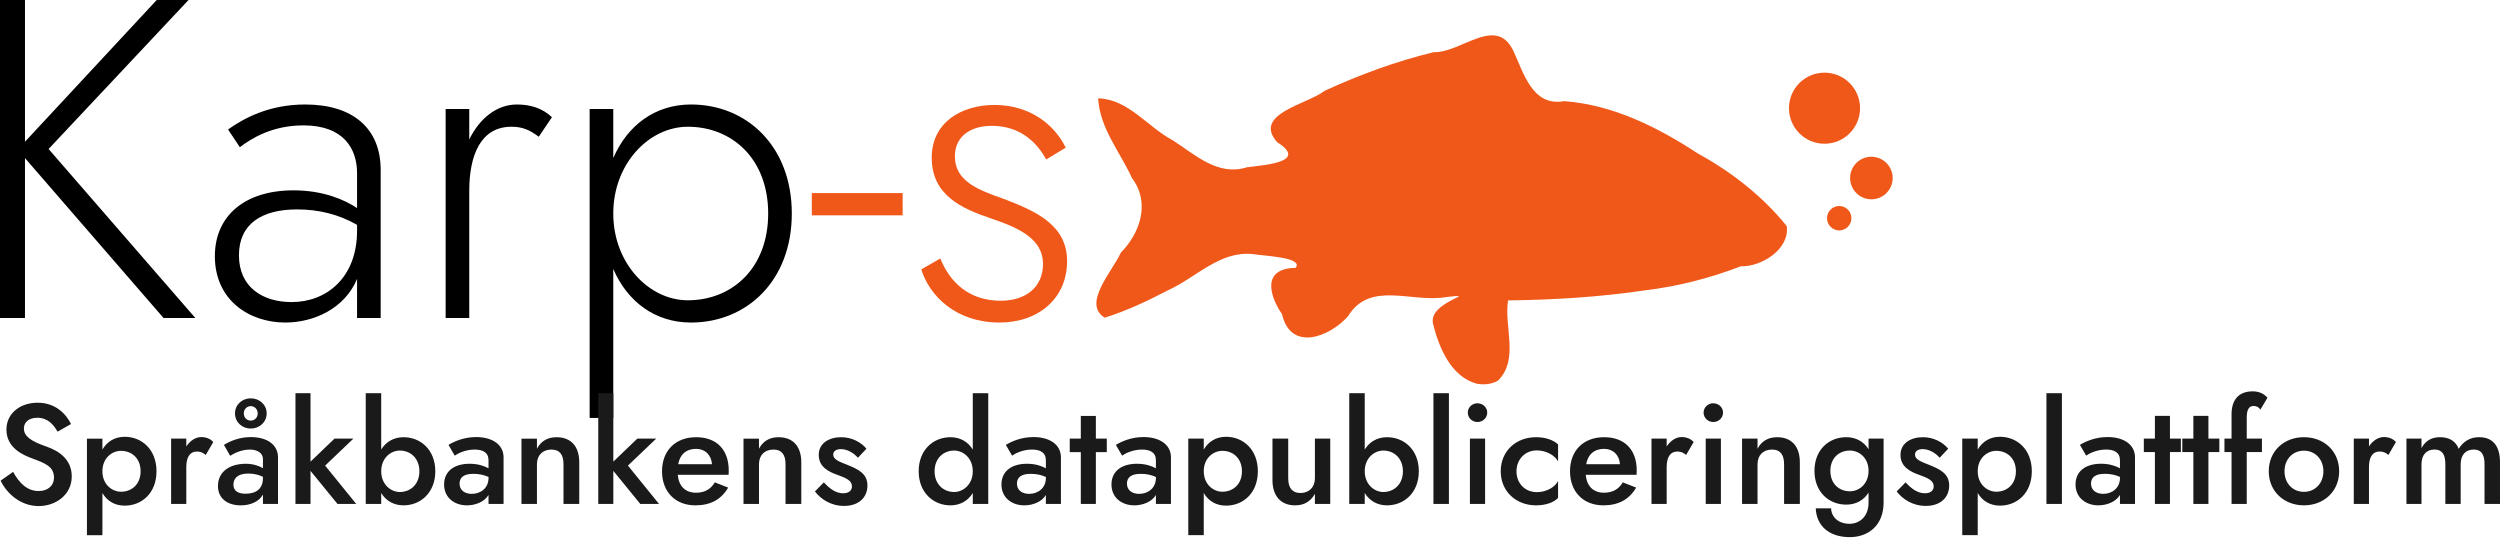
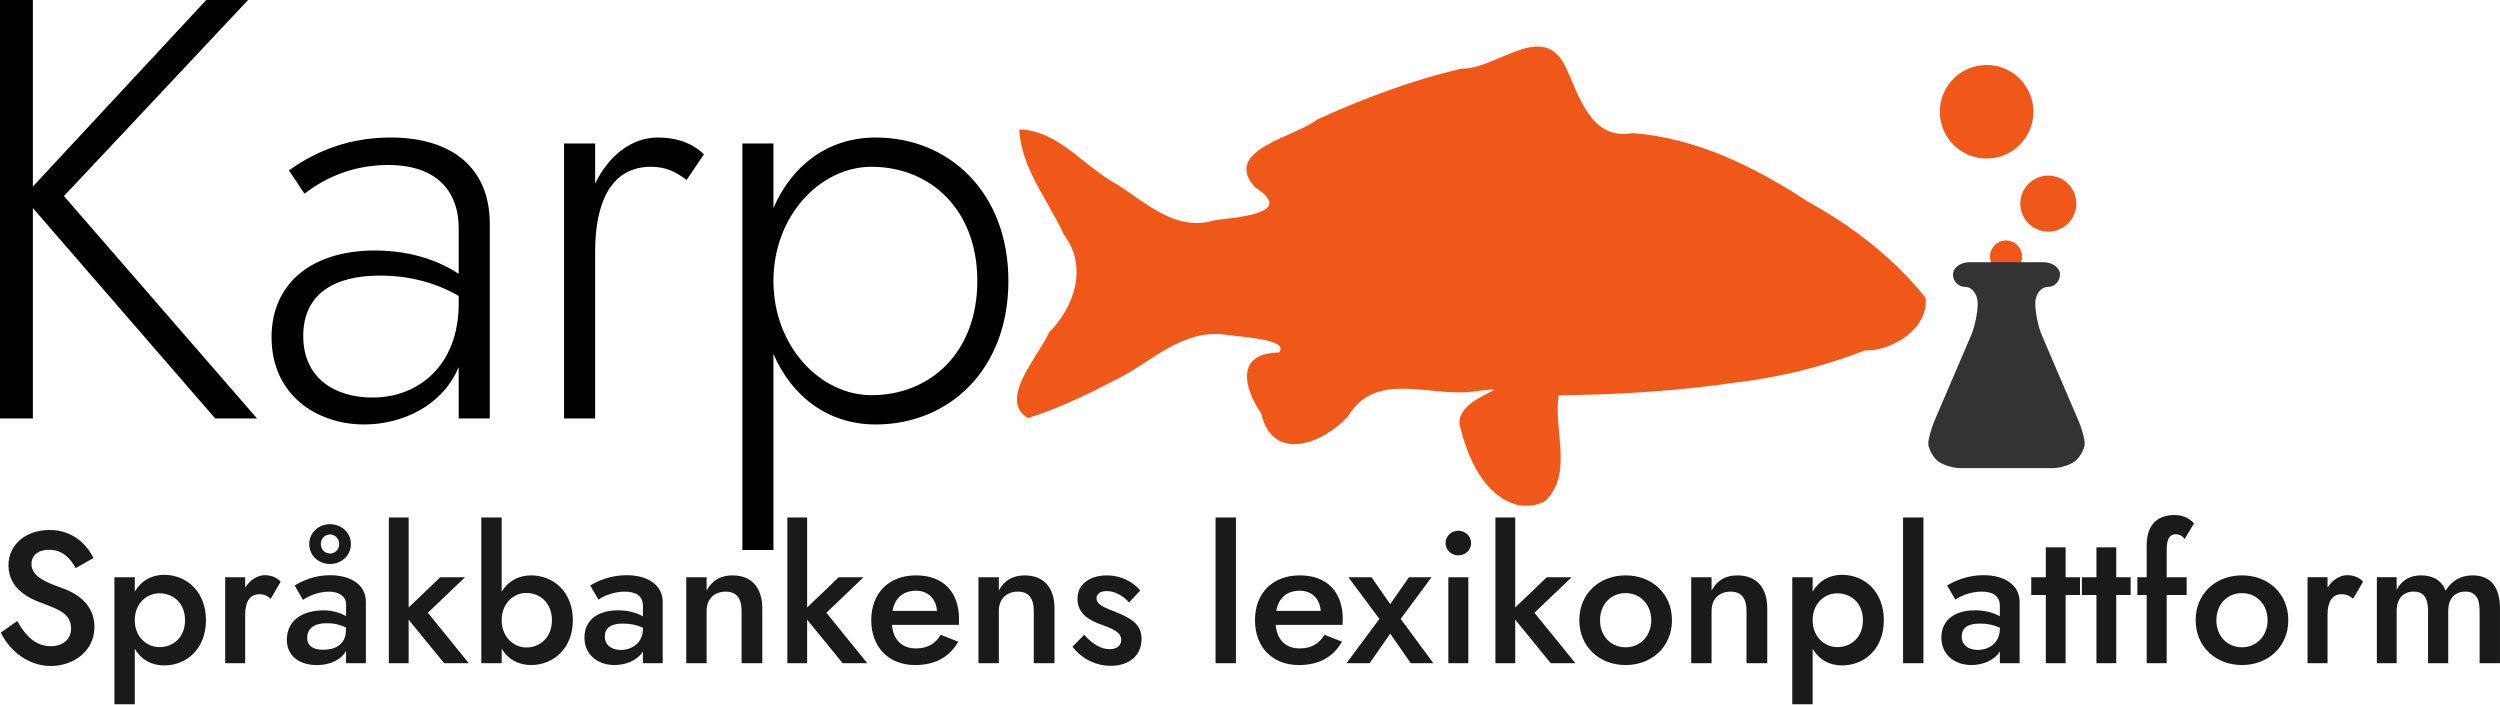
- <svg xmlns="http://www.w3.org/2000/svg" width="77.657mm" height="16.686mm" viewBox="0 0 77.657 16.686" version="1.1" id="svg780">
+ <svg xmlns="http://www.w3.org/2000/svg" width="59.009mm" height="16.624mm" viewBox="0 0 59.009 16.624" version="1.1" id="svg780">
  <defs id="defs777" />
  <g id="layer1" transform="translate(-1.15711,-29.46278)">
-     <g id="text825-0" style="font-weight:300;font-size:49.333px;font-family:'Open Sans';-inkscape-font-specification:'Open Sans, Light';white-space:pre;fill:#f0581a" transform="matrix(0.2645833,0,0,0.2645833,-43.7441,-16.70383)" aria-label="Karp-s">
-       <path style="-inkscape-font-specification:'Jost*, Light';fill:#000000" d="m 169.705,174.488 v 37.333 h 2.933 v -18.773 l 16.267,18.773 h 3.733 l -17.227,-19.84 16.427,-17.493 h -3.733 l -15.467,16.64 v -16.64 z m 28.16,17.28 c 1.333,-1.013 3.787,-2.56 7.467,-2.56 4.747,0 6.293,2.773 6.293,5.6 v 4.107 c -1.44,-0.96 -3.947,-2.08 -7.467,-2.08 -5.707,0 -9.227,2.987 -9.227,7.733 0,5.173 4.053,7.787 8.267,7.787 3.36,0 6.987,-1.653 8.427,-5.12 v 4.587 h 2.773 V 194.435 c 0,-4.907 -3.307,-7.68 -8.853,-7.68 -4.32,0 -7.253,1.653 -9.067,2.933 z m -0.107,12.693 c 0,-3.68 2.667,-5.387 6.827,-5.387 2.56,0 4.907,0.587 7.04,1.813 v 0.693 c 0,5.493 -3.573,8.373 -7.68,8.373 -3.413,0 -6.187,-1.76 -6.187,-5.493 z m 27.04,-17.173 h -2.773 v 24.533 h 2.773 v -14.933 c 0,-4.16 1.333,-7.52 4.96,-7.52 1.28,0 2.133,0.373 3.2,1.173 l 1.547,-2.293 c -1.12,-1.067 -2.56,-1.493 -4.107,-1.493 -2.347,0 -4.373,1.6 -5.6,4.107 z m 16.907,36.267 v -17.493 c 1.653,3.84 4.907,6.293 9.12,6.293 6.56,0 11.84,-4.907 11.84,-12.8 0,-7.893 -5.28,-12.8 -11.84,-12.8 -4.213,0 -7.467,2.453 -9.12,6.293 v -5.76 h -2.773 v 36.267 z m 18.187,-24 c 0,6.4 -4.213,10.187 -9.44,10.187 -4.533,0 -8.747,-4.32 -8.747,-10.187 0,-5.867 4.213,-10.187 8.747,-10.187 5.227,0 9.44,3.787 9.44,10.187 z" id="path2" />
-       <path style="-inkscape-font-specification:'Jost*, Light'" d="m 265.012,199.768 h 10.667 v -2.613 h -10.667 z m 15.093,5.067 -2.24,1.28 c 0.96,3.093 4.053,6.24 9.173,6.24 4.693,0 7.947,-2.933 7.947,-7.2 0,-4.16 -3.467,-5.813 -7.413,-7.307 -3.04,-1.067 -5.76,-2.08 -5.76,-5.013 0,-2.4 1.92,-3.573 4.32,-3.573 3.253,0 5.227,1.813 6.4,3.947 l 2.293,-1.387 c -1.333,-2.72 -4.213,-5.013 -8.373,-5.013 -3.84,0 -7.36,2.027 -7.36,6.187 0,4.427 3.52,5.973 6.987,7.147 3.147,1.067 6.08,2.347 6.08,5.333 0,2.72 -2.027,4.32 -4.96,4.32 -3.84,0 -6.027,-2.293 -7.093,-4.96 z" id="path3" />
+     <path style="font-weight:300;font-size:53.333px;font-family:'Jost*';-inkscape-font-specification:'Jost*, Light';letter-spacing:-1px;white-space:pre" d="m 169.705,174.488 v 37.333 h 2.933 v -18.773 l 16.267,18.773 h 3.733 l -17.227,-19.84 16.427,-17.493 h -3.733 l -15.467,16.64 v -16.64 z m 27.16,17.28 c 1.333,-1.013 3.787,-2.56 7.467,-2.56 4.747,0 6.293,2.773 6.293,5.6 v 4.107 c -1.44,-0.96 -3.947,-2.08 -7.467,-2.08 -5.707,0 -9.227,2.987 -9.227,7.733 0,5.173 4.053,7.787 8.267,7.787 3.36,0 6.987,-1.653 8.427,-5.12 v 4.587 h 2.773 V 194.435 c 0,-4.907 -3.307,-7.68 -8.853,-7.68 -4.32,0 -7.253,1.653 -9.067,2.933 z m -0.107,12.693 c 0,-3.68 2.667,-5.387 6.827,-5.387 2.56,0 4.907,0.587 7.04,1.813 v 0.693 c 0,5.493 -3.573,8.373 -7.68,8.373 -3.413,0 -6.187,-1.76 -6.187,-5.493 z m 26.04,-17.173 h -2.773 v 24.533 h 2.773 v -14.933 c 0,-4.16 1.333,-7.52 4.96,-7.52 1.28,0 2.133,0.373 3.2,1.173 l 1.547,-2.293 c -1.12,-1.067 -2.56,-1.493 -4.107,-1.493 -2.347,0 -4.373,1.6 -5.6,4.107 z m 15.907,36.267 v -17.493 c 1.653,3.84 4.907,6.293 9.12,6.293 6.56,0 11.84,-4.907 11.84,-12.8 0,-7.893 -5.28,-12.8 -11.84,-12.8 -4.213,0 -7.467,2.453 -9.12,6.293 v -5.76 h -2.773 v 36.267 z m 18.187,-24 c 0,6.4 -4.213,10.187 -9.44,10.187 -4.533,0 -8.747,-4.32 -8.747,-10.187 0,-5.867 4.213,-10.187 8.747,-10.187 5.227,0 9.44,3.787 9.44,10.187 z" id="text825-0" transform="matrix(0.2645833,0,0,0.2645833,-43.7441,-16.70383)" aria-label="Karp" />
+     <path style="font-weight:500;font-size:16.667px;font-family:'Jost*';-inkscape-font-specification:'Jost*, Medium';white-space:pre;fill:#1a1a1a" d="m 484.258,336.423 -1.467,1.033 c 0.767,1.6 2.417,2.983 4.467,2.983 1.983,0 3.883,-1.3 3.883,-3.483 0,-2.033 -1.567,-3.017 -2.967,-3.5 -1.883,-0.65 -2.65,-1.233 -2.65,-2.133 0,-0.667 0.5,-1.25 1.583,-1.25 1.183,0 1.883,0.767 2.367,1.633 l 1.583,-0.9 c -0.6,-1.217 -1.85,-2.5 -3.917,-2.5 -2.1,0 -3.667,1.283 -3.667,3.15 0,2.167 1.95,3 3.1,3.417 1.483,0.55 2.483,0.95 2.483,2.233 0,0.933 -0.717,1.567 -1.8,1.567 -1.317,0 -2.25,-0.883 -3,-2.25 z m 10.483,7.433 v -4.95 c 0.55,0.95 1.467,1.483 2.617,1.483 2,0 3.733,-1.467 3.733,-4.033 0,-2.567 -1.733,-4.05 -3.733,-4.05 -1.15,0 -2.067,0.55 -2.617,1.5 v -1.283 h -1.817 v 11.333 z m 4.483,-7.5 c 0,1.533 -1.05,2.4 -2.3,2.4 -1.05,0 -2.183,-0.85 -2.183,-2.4 0,-1.567 1.133,-2.4 2.183,-2.4 1.25,0 2.3,0.867 2.3,2.4 z m 7.65,-1.917 0.883,-1.517 c -0.35,-0.4 -0.867,-0.583 -1.417,-0.583 -0.65,0 -1.3,0.417 -1.75,1.1 v -0.917 h -1.783 v 7.667 h 1.783 v -4.317 c 0,-1.1 0.367,-1.833 1.267,-1.833 0.433,0 0.683,0.133 1.017,0.4 z m 3.433,-4.883 c 0,1.067 0.867,1.783 1.85,1.783 0.983,0 1.867,-0.717 1.867,-1.783 0,-1.05 -0.883,-1.767 -1.867,-1.767 -0.983,0 -1.85,0.717 -1.85,1.767 z m 1.033,0 c 0,-0.517 0.4,-0.85 0.817,-0.85 0.417,0 0.817,0.333 0.817,0.85 0,0.533 -0.4,0.85 -0.817,0.85 -0.417,0 -0.817,-0.317 -0.817,-0.85 z m -1.6,4.983 c 0.367,-0.233 1.233,-0.733 2.333,-0.733 0.833,0 1.517,0.4 1.517,1.117 v 1.067 c -0.467,-0.267 -1.15,-0.517 -2,-0.517 -1.9,0 -3.283,0.917 -3.283,2.617 0,1.417 1.067,2.267 2.683,2.267 1.15,0 2.15,-0.45 2.6,-1.267 v 1.1 h 1.767 v -5.467 c 0,-1.517 -1.317,-2.383 -3.2,-2.383 -1.383,0 -2.467,0.5 -3.15,0.917 z m 0.383,3.383 c 0,-0.8 0.583,-1.3 1.733,-1.3 0.683,0 1.217,0.133 1.733,0.383 v 0.133 c 0,1.35 -0.883,1.85 -2.05,1.85 -0.9,0 -1.417,-0.35 -1.417,-1.067 z m 11.867,-5.4 -2.817,2.7 v -8.033 h -1.767 v 13 h 1.767 v -3.883 l 3.167,3.883 h 2.2 l -3.65,-4.5 3.317,-3.167 z m 11.833,3.833 c 0,-2.533 -1.733,-4 -3.733,-4 -1.117,0 -2.05,0.517 -2.617,1.45 v -6.617 h -1.817 v 13 h 1.817 v -1.283 c 0.567,0.933 1.5,1.45 2.617,1.45 2,0 3.733,-1.483 3.733,-4 z m -1.867,0 c 0,1.533 -1.05,2.433 -2.3,2.433 -1.05,0 -2.183,-0.883 -2.183,-2.433 0,-1.567 1.133,-2.433 2.183,-2.433 1.25,0 2.3,0.9 2.3,2.433 z m 4.15,-1.833 c 0.333,-0.25 1.25,-0.717 2.333,-0.717 0.95,0 1.633,0.333 1.633,1.267 v 0.933 c -0.483,-0.267 -1.217,-0.533 -2.217,-0.533 -1.9,0 -3,0.95 -3,2.433 0,1.567 1.233,2.45 2.683,2.45 0.983,0 2.05,-0.4 2.533,-1.217 v 1.05 h 1.767 v -5.467 c 0,-1.517 -1.35,-2.383 -3.217,-2.383 -1.433,0 -2.55,0.5 -3.25,0.917 z m 0.567,3.283 c 0,-0.717 0.483,-1.15 1.617,-1.15 0.65,0 1.233,0.117 1.783,0.367 v 0.117 c 0,1.167 -0.9,1.867 -1.967,1.867 -0.833,0 -1.433,-0.433 -1.433,-1.2 z m 12.2,-2.283 v 4.667 h 1.85 v -4.883 c 0,-1.833 -0.933,-2.95 -2.667,-2.95 -1.05,0 -1.817,0.45 -2.3,1.35 v -1.183 h -1.817 v 7.667 h 1.817 v -4.667 c 0,-1.05 0.667,-1.717 1.7,-1.717 0.967,0 1.417,0.6 1.417,1.717 z m 8.667,-3 -2.817,2.7 v -8.033 h -1.767 v 13 h 1.767 v -3.883 l 3.167,3.883 h 2.2 l -3.65,-4.5 3.317,-3.167 z m 6.817,7.833 c 1.767,0 3.033,-0.683 3.85,-2.083 l -1.567,-0.617 c -0.483,0.817 -1.217,1.217 -2.2,1.217 -1.25,0 -2.033,-0.75 -2.15,-2.1 h 5.967 c 0,-0.083 0.017,-0.3 0.017,-0.5 0,-2.45 -1.417,-3.917 -3.833,-3.917 -2.433,0 -4,1.583 -4,4 0,2.4 1.55,4 3.917,4 z m 0.067,-6.633 c 1.083,0 1.8,0.717 1.883,1.8 h -3.967 c 0.217,-1.167 0.933,-1.783 2.083,-1.8 z m 10.517,1.8 v 4.667 h 1.85 v -4.883 c 0,-1.833 -0.933,-2.95 -2.667,-2.95 -1.05,0 -1.817,0.45 -2.3,1.35 v -1.183 h -1.817 v 7.667 h 1.817 v -4.667 c 0,-1.05 0.667,-1.717 1.7,-1.717 0.967,0 1.417,0.6 1.417,1.717 z m 4.5,2.133 -1.05,1.067 c 0.667,0.867 1.833,1.7 3.433,1.7 1.667,0 2.733,-0.95 2.733,-2.4 0,-1.383 -1.067,-1.9 -2.35,-2.417 -0.933,-0.367 -1.667,-0.633 -1.667,-1.2 0,-0.433 0.383,-0.65 0.9,-0.65 0.75,0 1.5,0.433 2,1.017 l 1,-1.067 c -0.633,-0.767 -1.717,-1.35 -2.967,-1.35 -1.417,0 -2.633,0.7 -2.633,2.083 0,1.383 1.133,1.967 2.183,2.333 1.017,0.367 1.717,0.667 1.717,1.35 0,0.5 -0.383,0.817 -1.033,0.817 -0.783,0 -1.517,-0.45 -2.267,-1.283 z m 11.717,-10.467 v 13 h 1.817 v -13 z m 7.433,13.167 c 1.767,0 3.033,-0.683 3.85,-2.083 l -1.567,-0.617 c -0.483,0.817 -1.217,1.217 -2.2,1.217 -1.25,0 -2.033,-0.75 -2.15,-2.1 h 5.967 c 0,-0.083 0.017,-0.3 0.017,-0.5 0,-2.45 -1.417,-3.917 -3.833,-3.917 -2.433,0 -4,1.583 -4,4 0,2.4 1.55,4 3.917,4 z m 0.067,-6.633 c 1.083,0 1.8,0.717 1.883,1.8 h -3.967 c 0.217,-1.167 0.933,-1.783 2.083,-1.8 z m 9.75,-1.2 -1.667,2.4 -1.667,-2.4 h -2.067 l 2.767,3.717 -2.933,3.95 h 2.067 l 1.833,-2.633 1.833,2.633 h 2.017 l -2.917,-3.95 2.75,-3.717 z m 3.267,-3.05 c 0,0.617 0.517,1.1 1.133,1.1 0.633,0 1.15,-0.483 1.15,-1.1 0,-0.617 -0.517,-1.1 -1.15,-1.1 -0.617,0 -1.133,0.483 -1.133,1.1 z m 0.25,3.05 v 7.667 h 1.783 v -7.667 z m 8.783,0 -2.817,2.7 v -8.033 h -1.767 v 13 h 1.767 v -3.883 l 3.167,3.883 h 2.2 l -3.65,-4.5 3.317,-3.167 z m 2.9,3.833 c 0,2.35 1.783,4 4.133,4 2.35,0 4.133,-1.65 4.133,-4 0,-2.367 -1.783,-4 -4.133,-4 -2.35,0 -4.133,1.633 -4.133,4 z m 1.85,0 c 0,-1.433 0.983,-2.417 2.283,-2.417 1.283,0 2.283,0.983 2.283,2.417 0,1.433 -1,2.417 -2.283,2.417 -1.3,0 -2.283,-0.983 -2.283,-2.417 z m 13.067,-0.833 v 4.667 h 1.85 v -4.883 c 0,-1.833 -0.933,-2.95 -2.667,-2.95 -1.05,0 -1.817,0.45 -2.3,1.35 v -1.183 h -1.817 v 7.667 h 1.817 v -4.667 c 0,-1.05 0.667,-1.717 1.7,-1.717 0.967,0 1.417,0.6 1.417,1.717 z m 5.9,8.333 v -4.95 c 0.55,0.95 1.467,1.483 2.617,1.483 2,0 3.733,-1.467 3.733,-4.033 0,-2.567 -1.733,-4.05 -3.733,-4.05 -1.15,0 -2.067,0.55 -2.617,1.5 v -1.283 h -1.817 v 11.333 z m 4.483,-7.5 c 0,1.533 -1.05,2.4 -2.3,2.4 -1.05,0 -2.183,-0.85 -2.183,-2.4 0,-1.567 1.133,-2.4 2.183,-2.4 1.25,0 2.3,0.867 2.3,2.4 z m 3.583,-9.167 v 13 h 1.817 v -13 z m 4.667,7.333 c 0.333,-0.25 1.25,-0.717 2.333,-0.717 0.95,0 1.633,0.333 1.633,1.267 v 0.933 c -0.483,-0.267 -1.217,-0.533 -2.217,-0.533 -1.9,0 -3,0.95 -3,2.433 0,1.567 1.233,2.45 2.683,2.45 0.983,0 2.05,-0.4 2.533,-1.217 v 1.05 h 1.767 v -5.467 c 0,-1.517 -1.35,-2.383 -3.217,-2.383 -1.433,0 -2.55,0.5 -3.25,0.917 z m 0.567,3.283 c 0,-0.717 0.483,-1.15 1.617,-1.15 0.65,0 1.233,0.117 1.783,0.367 v 0.117 c 0,1.167 -0.9,1.867 -1.967,1.867 -0.833,0 -1.433,-0.433 -1.433,-1.2 z m 6.2,-5.283 v 1.583 h 1.3 v 6.083 h 1.767 v -6.083 h 1.283 v -1.583 h -1.283 v -2.667 h -1.767 v 2.667 z m 4.517,0 v 1.583 h 1.3 v 6.083 h 1.767 v -6.083 h 1.283 v -1.583 h -1.283 v -2.667 h -1.767 v 2.667 z m 4.95,0 v 1.583 h 0.833 v 6.083 h 1.783 v -6.083 h 1.783 v -1.583 h -1.783 v -2.483 c 0,-0.967 0.3,-1.35 0.8,-1.35 0.267,0 0.567,0.083 0.8,0.433 l 0.833,-1.4 c -0.283,-0.333 -0.833,-0.75 -1.717,-0.75 -1.617,0 -2.5,0.933 -2.5,2.717 v 2.833 z m 5.2,3.833 c 0,2.35 1.783,4 4.133,4 2.35,0 4.133,-1.65 4.133,-4 0,-2.367 -1.783,-4 -4.133,-4 -2.35,0 -4.133,1.633 -4.133,4 z m 1.85,0 c 0,-1.433 0.983,-2.417 2.283,-2.417 1.283,0 2.283,0.983 2.283,2.417 0,1.433 -1,2.417 -2.283,2.417 -1.3,0 -2.283,-0.983 -2.283,-2.417 z m 12.2,-1.917 0.883,-1.517 c -0.35,-0.4 -0.867,-0.583 -1.417,-0.583 -0.65,0 -1.3,0.417 -1.75,1.1 v -0.917 h -1.783 v 7.667 h 1.783 v -4.317 c 0,-1.1 0.367,-1.833 1.267,-1.833 0.433,0 0.683,0.133 1.017,0.4 z m 13.1,0.867 c 0,-1.867 -0.8,-2.95 -2.45,-2.95 -1.033,0 -1.85,0.467 -2.4,1.367 -0.333,-0.883 -1.083,-1.367 -2.2,-1.367 -1,0 -1.717,0.433 -2.167,1.283 v -1.117 h -1.767 v 7.667 h 1.767 v -4.667 c 0,-1.1 0.6,-1.717 1.517,-1.717 0.883,0 1.283,0.55 1.283,1.717 v 4.667 h 1.8 v -4.667 c 0,-1.1 0.6,-1.717 1.533,-1.717 0.867,0 1.267,0.55 1.267,1.717 v 4.667 h 1.817 z" id="text10963" transform="matrix(0.2645833,0,0,0.2645833,-126.5619,-44.89189)" aria-label="Språkbankens lexikonplattform" />
+     <g id="g1063" transform="translate(-106.3086,0.1757907)">
+       <path style="fill:#f0581a;fill-opacity:1;stroke-width:0.011" d="m 143.309,41.213 c -0.821,-0.209 -1.195,-1.117 -1.381,-1.857 -0.184,-0.704 1.556,-0.985 0.392,-0.839 -1.067,0.181 -2.357,-0.523 -3.035,0.594 -0.59,0.658 -1.783,1.101 -2.049,-0.062 -0.419,-0.618 -0.61,-1.426 0.421,-1.442 0.264,-0.328 -0.993,-0.37 -1.317,-0.426 -1.036,-0.115 -1.769,0.727 -2.643,1.12 -0.633,0.333 -1.286,0.639 -1.969,0.854 -0.715,-0.431 0.246,-1.45 0.499,-2.019 0.61,-0.619 0.918,-1.564 0.348,-2.315 -0.371,-0.815 -1.002,-1.551 -1.052,-2.479 0.937,0.022 1.537,0.893 2.317,1.302 0.703,0.455 1.405,1.123 2.305,0.839 0.553,-0.071 1.916,-0.161 0.939,-0.779 -0.782,-0.88 0.959,-1.184 1.471,-1.595 1.097,-0.503 2.224,-0.921 3.394,-1.201 0.844,0.024 1.918,-1.143 2.46,-0.065 0.334,0.701 0.593,1.765 1.594,1.586 1.516,0.115 2.9,0.807 4.152,1.628 1.043,0.57 2.015,1.33 2.758,2.254 0.097,0.725 -0.798,1.269 -1.426,1.247 -0.964,0.372 -1.964,0.627 -2.992,0.75 -1.403,0.207 -2.821,0.294 -4.238,0.31 -0.133,0.814 0.349,1.83 -0.311,2.49 -0.189,0.114 -0.423,0.135 -0.637,0.103 z" id="path674-1-6" />
+       <circle style="fill:#f0581a;fill-opacity:1;stroke:none;stroke-width:0.15" id="path459" cx="154.815" cy="35.342" r="0.379" />
+       <circle style="fill:#f0581a;fill-opacity:1;stroke:none;stroke-width:0.262" id="path459-7" cx="155.813" cy="34.093" r="0.661" />
+       <circle style="fill:#f0581a;fill-opacity:1;stroke:none;stroke-width:0.437" id="path459-7-3" cx="154.357" cy="31.925" r="1.104" />
    </g>
-     <path style="-inkscape-font-specification:'Jost*, Medium';fill:#1a1a1a" d="m 484.258,336.423 -1.467,1.033 c 0.767,1.6 2.417,2.983 4.467,2.983 1.983,0 3.883,-1.3 3.883,-3.483 0,-2.033 -1.567,-3.017 -2.967,-3.5 -1.883,-0.65 -2.65,-1.233 -2.65,-2.133 0,-0.667 0.5,-1.25 1.583,-1.25 1.183,0 1.883,0.767 2.367,1.633 l 1.583,-0.9 c -0.6,-1.217 -1.85,-2.5 -3.917,-2.5 -2.1,0 -3.667,1.283 -3.667,3.15 0,2.167 1.95,3 3.1,3.417 1.483,0.55 2.483,0.95 2.483,2.233 0,0.933 -0.717,1.567 -1.8,1.567 -1.317,0 -2.25,-0.883 -3,-2.25 z m 10.483,7.433 v -4.95 c 0.55,0.95 1.467,1.483 2.617,1.483 2,0 3.733,-1.467 3.733,-4.033 0,-2.567 -1.733,-4.05 -3.733,-4.05 -1.15,0 -2.067,0.55 -2.617,1.5 v -1.283 h -1.817 v 11.333 z m 4.483,-7.5 c 0,1.533 -1.05,2.4 -2.3,2.4 -1.05,0 -2.183,-0.85 -2.183,-2.4 0,-1.567 1.133,-2.4 2.183,-2.4 1.25,0 2.3,0.867 2.3,2.4 z m 7.65,-1.917 0.883,-1.517 c -0.35,-0.4 -0.867,-0.583 -1.417,-0.583 -0.65,0 -1.3,0.417 -1.75,1.1 v -0.917 h -1.783 v 7.667 h 1.783 v -4.317 c 0,-1.1 0.367,-1.833 1.267,-1.833 0.433,0 0.683,0.133 1.017,0.4 z m 3.433,-4.883 c 0,1.067 0.867,1.783 1.85,1.783 0.983,0 1.867,-0.717 1.867,-1.783 0,-1.05 -0.883,-1.767 -1.867,-1.767 -0.983,0 -1.85,0.717 -1.85,1.767 z m 1.033,0 c 0,-0.517 0.4,-0.85 0.817,-0.85 0.417,0 0.817,0.333 0.817,0.85 0,0.533 -0.4,0.85 -0.817,0.85 -0.417,0 -0.817,-0.317 -0.817,-0.85 z m -1.6,4.983 c 0.367,-0.233 1.233,-0.733 2.333,-0.733 0.833,0 1.517,0.4 1.517,1.117 v 1.067 c -0.467,-0.267 -1.15,-0.517 -2,-0.517 -1.9,0 -3.283,0.917 -3.283,2.617 0,1.417 1.067,2.267 2.683,2.267 1.15,0 2.15,-0.45 2.6,-1.267 v 1.1 h 1.767 v -5.467 c 0,-1.517 -1.317,-2.383 -3.2,-2.383 -1.383,0 -2.467,0.5 -3.15,0.917 z m 0.383,3.383 c 0,-0.8 0.583,-1.3 1.733,-1.3 0.683,0 1.217,0.133 1.733,0.383 v 0.133 c 0,1.35 -0.883,1.85 -2.05,1.85 -0.9,0 -1.417,-0.35 -1.417,-1.067 z m 11.867,-5.4 -2.817,2.7 v -8.033 h -1.767 v 13 h 1.767 v -3.883 l 3.167,3.883 h 2.2 l -3.65,-4.5 3.317,-3.167 z m 11.833,3.833 c 0,-2.533 -1.733,-4 -3.733,-4 -1.117,0 -2.05,0.517 -2.617,1.45 v -6.617 h -1.817 v 13 h 1.817 v -1.283 c 0.567,0.933 1.5,1.45 2.617,1.45 2,0 3.733,-1.483 3.733,-4 z m -1.867,0 c 0,1.533 -1.05,2.433 -2.3,2.433 -1.05,0 -2.183,-0.883 -2.183,-2.433 0,-1.567 1.133,-2.433 2.183,-2.433 1.25,0 2.3,0.9 2.3,2.433 z m 4.15,-1.833 c 0.333,-0.25 1.25,-0.717 2.333,-0.717 0.95,0 1.633,0.333 1.633,1.267 v 0.933 c -0.483,-0.267 -1.217,-0.533 -2.217,-0.533 -1.9,0 -3,0.95 -3,2.433 0,1.567 1.233,2.45 2.683,2.45 0.983,0 2.05,-0.4 2.533,-1.217 v 1.05 h 1.767 v -5.467 c 0,-1.517 -1.35,-2.383 -3.217,-2.383 -1.433,0 -2.55,0.5 -3.25,0.917 z m 0.567,3.283 c 0,-0.717 0.483,-1.15 1.617,-1.15 0.65,0 1.233,0.117 1.783,0.367 v 0.117 c 0,1.167 -0.9,1.867 -1.967,1.867 -0.833,0 -1.433,-0.433 -1.433,-1.2 z m 12.2,-2.283 v 4.667 h 1.85 v -4.883 c 0,-1.833 -0.933,-2.95 -2.667,-2.95 -1.05,0 -1.817,0.45 -2.3,1.35 v -1.183 h -1.817 v 7.667 h 1.817 v -4.667 c 0,-1.05 0.667,-1.717 1.7,-1.717 0.967,0 1.417,0.6 1.417,1.717 z m 8.667,-3 -2.817,2.7 v -8.033 h -1.767 v 13 h 1.767 v -3.883 l 3.167,3.883 h 2.2 l -3.65,-4.5 3.317,-3.167 z m 6.817,7.833 c 1.767,0 3.033,-0.683 3.85,-2.083 l -1.567,-0.617 c -0.483,0.817 -1.217,1.217 -2.2,1.217 -1.25,0 -2.033,-0.75 -2.15,-2.1 h 5.967 c 0,-0.083 0.017,-0.3 0.017,-0.5 0,-2.45 -1.417,-3.917 -3.833,-3.917 -2.433,0 -4,1.583 -4,4 0,2.4 1.55,4 3.917,4 z m 0.067,-6.633 c 1.083,0 1.8,0.717 1.883,1.8 h -3.967 c 0.217,-1.167 0.933,-1.783 2.083,-1.8 z m 10.517,1.8 v 4.667 h 1.85 v -4.883 c 0,-1.833 -0.933,-2.95 -2.667,-2.95 -1.05,0 -1.817,0.45 -2.3,1.35 v -1.183 h -1.817 v 7.667 h 1.817 v -4.667 c 0,-1.05 0.667,-1.717 1.7,-1.717 0.967,0 1.417,0.6 1.417,1.717 z m 4.5,2.133 -1.05,1.067 c 0.667,0.867 1.833,1.7 3.433,1.7 1.667,0 2.733,-0.95 2.733,-2.4 0,-1.383 -1.067,-1.9 -2.35,-2.417 -0.933,-0.367 -1.667,-0.633 -1.667,-1.2 0,-0.433 0.383,-0.65 0.9,-0.65 0.75,0 1.5,0.433 2,1.017 l 1,-1.067 c -0.633,-0.767 -1.717,-1.35 -2.967,-1.35 -1.417,0 -2.633,0.7 -2.633,2.083 0,1.383 1.133,1.967 2.183,2.333 1.017,0.367 1.717,0.667 1.717,1.35 0,0.5 -0.383,0.817 -1.033,0.817 -0.783,0 -1.517,-0.45 -2.267,-1.283 z m 11.133,-1.3 c 0,2.517 1.733,4 3.733,4 1.117,0 2.05,-0.517 2.617,-1.45 v 1.283 h 1.817 v -13 h -1.817 v 6.617 c -0.567,-0.933 -1.5,-1.45 -2.617,-1.45 -2,0 -3.733,1.467 -3.733,4 z m 1.867,0 c 0,-1.533 1.05,-2.433 2.3,-2.433 1.05,0 2.183,0.867 2.183,2.433 0,1.55 -1.133,2.433 -2.183,2.433 -1.25,0 -2.3,-0.9 -2.3,-2.433 z m 9.1,-1.833 c 0.333,-0.25 1.25,-0.717 2.333,-0.717 0.95,0 1.633,0.333 1.633,1.267 v 0.933 c -0.483,-0.267 -1.217,-0.533 -2.217,-0.533 -1.9,0 -3,0.95 -3,2.433 0,1.567 1.233,2.45 2.683,2.45 0.983,0 2.05,-0.4 2.533,-1.217 v 1.05 h 1.767 v -5.467 c 0,-1.517 -1.35,-2.383 -3.217,-2.383 -1.433,0 -2.55,0.5 -3.25,0.917 z m 0.567,3.283 c 0,-0.717 0.483,-1.15 1.617,-1.15 0.65,0 1.233,0.117 1.783,0.367 v 0.117 c 0,1.167 -0.9,1.867 -1.967,1.867 -0.833,0 -1.433,-0.433 -1.433,-1.2 z m 6.2,-5.283 v 1.583 h 1.3 v 6.083 h 1.767 v -6.083 h 1.283 v -1.583 h -1.283 v -2.667 h -1.767 v 2.667 z m 6.15,2 c 0.333,-0.25 1.25,-0.717 2.333,-0.717 0.95,0 1.633,0.333 1.633,1.267 v 0.933 c -0.483,-0.267 -1.217,-0.533 -2.217,-0.533 -1.9,0 -3,0.95 -3,2.433 0,1.567 1.233,2.45 2.683,2.45 0.983,0 2.05,-0.4 2.533,-1.217 v 1.05 h 1.767 v -5.467 c 0,-1.517 -1.35,-2.383 -3.217,-2.383 -1.433,0 -2.55,0.5 -3.25,0.917 z m 0.567,3.283 c 0,-0.717 0.483,-1.15 1.617,-1.15 0.65,0 1.233,0.117 1.783,0.367 v 0.117 c 0,1.167 -0.9,1.867 -1.967,1.867 -0.833,0 -1.433,-0.433 -1.433,-1.2 z m 9.017,6.05 v -4.95 c 0.55,0.95 1.467,1.483 2.617,1.483 2,0 3.733,-1.467 3.733,-4.033 0,-2.567 -1.733,-4.05 -3.733,-4.05 -1.15,0 -2.067,0.55 -2.617,1.5 v -1.283 h -1.817 v 11.333 z m 4.483,-7.5 c 0,1.533 -1.05,2.4 -2.3,2.4 -1.05,0 -2.183,-0.85 -2.183,-2.4 0,-1.567 1.133,-2.4 2.183,-2.4 1.25,0 2.3,0.867 2.3,2.4 z m 5.433,0.833 v -4.667 h -1.85 v 4.867 c 0,1.833 0.95,2.967 2.667,2.967 1.067,0 1.817,-0.467 2.317,-1.35 v 1.183 h 1.8 v -7.667 h -1.8 v 4.667 c 0,1.033 -0.683,1.717 -1.7,1.717 -0.967,0 -1.433,-0.617 -1.433,-1.717 z m 15.333,-0.833 c 0,-2.533 -1.733,-4 -3.733,-4 -1.117,0 -2.05,0.517 -2.617,1.45 v -6.617 h -1.817 v 13 h 1.817 v -1.283 c 0.567,0.933 1.5,1.45 2.617,1.45 2,0 3.733,-1.483 3.733,-4 z m -1.867,0 c 0,1.533 -1.05,2.433 -2.3,2.433 -1.05,0 -2.183,-0.883 -2.183,-2.433 0,-1.567 1.133,-2.433 2.183,-2.433 1.25,0 2.3,0.9 2.3,2.433 z m 3.583,-9.167 v 13 h 1.817 v -13 z m 4.033,2.283 c 0,0.617 0.517,1.1 1.133,1.1 0.633,0 1.15,-0.483 1.15,-1.1 0,-0.617 -0.517,-1.1 -1.15,-1.1 -0.617,0 -1.133,0.483 -1.133,1.1 z m 0.25,3.05 v 7.667 h 1.783 v -7.667 z m 5.467,3.833 c 0,-1.417 1.033,-2.45 2.383,-2.45 1.067,0 2.117,0.55 2.5,1.3 v -2 c -0.533,-0.517 -1.483,-0.85 -2.583,-0.85 -2.367,0 -4.15,1.633 -4.15,4 0,2.35 1.783,4 4.15,4 1.1,0 2.05,-0.317 2.583,-0.867 v -1.983 c -0.383,0.733 -1.383,1.3 -2.5,1.3 -1.35,0 -2.383,-1 -2.383,-2.45 z m 10.2,4 c 1.767,0 3.033,-0.683 3.85,-2.083 l -1.567,-0.617 c -0.483,0.817 -1.217,1.217 -2.2,1.217 -1.25,0 -2.033,-0.75 -2.15,-2.1 h 5.967 c 0,-0.083 0.017,-0.3 0.017,-0.5 0,-2.45 -1.417,-3.917 -3.833,-3.917 -2.433,0 -4,1.583 -4,4 0,2.4 1.55,4 3.917,4 z m 0.067,-6.633 c 1.083,0 1.8,0.717 1.883,1.8 h -3.967 c 0.217,-1.167 0.933,-1.783 2.083,-1.8 z m 9.65,0.717 0.883,-1.517 c -0.35,-0.4 -0.867,-0.583 -1.417,-0.583 -0.65,0 -1.3,0.417 -1.75,1.1 v -0.917 h -1.783 v 7.667 h 1.783 v -4.317 c 0,-1.1 0.367,-1.833 1.267,-1.833 0.433,0 0.683,0.133 1.017,0.4 z m 2.05,-4.967 c 0,0.617 0.517,1.1 1.133,1.1 0.633,0 1.15,-0.483 1.15,-1.1 0,-0.617 -0.517,-1.1 -1.15,-1.1 -0.617,0 -1.133,0.483 -1.133,1.1 z m 0.25,3.05 v 7.667 h 1.783 v -7.667 z m 9.2,3 v 4.667 h 1.85 v -4.883 c 0,-1.833 -0.933,-2.95 -2.667,-2.95 -1.05,0 -1.817,0.45 -2.3,1.35 v -1.183 h -1.817 v 7.667 h 1.817 v -4.667 c 0,-1.05 0.667,-1.717 1.7,-1.717 0.967,0 1.417,0.6 1.417,1.717 z m 3.717,5.183 c 0.083,2 1.5,3.383 4,3.383 2.083,0 3.967,-1.3 3.967,-4.067 v -7.5 h -1.767 v 1.25 c -0.567,-0.917 -1.5,-1.417 -2.617,-1.417 -2,0 -3.733,1.433 -3.733,3.95 0,2.533 1.733,3.967 3.733,3.967 1.117,0 2.05,-0.5 2.617,-1.417 v 1.167 c 0,1.717 -1.117,2.5 -2.233,2.5 -1.3,0 -2.133,-0.783 -2.167,-1.817 z m 1.717,-4.4 c 0,-1.533 1.05,-2.383 2.3,-2.383 1.05,0 2.183,0.833 2.183,2.383 0,1.567 -1.133,2.4 -2.183,2.4 -1.25,0 -2.3,-0.85 -2.3,-2.4 z m 8.833,1.35 -1.05,1.067 c 0.667,0.867 1.833,1.7 3.433,1.7 1.667,0 2.733,-0.95 2.733,-2.4 0,-1.383 -1.067,-1.9 -2.35,-2.417 -0.933,-0.367 -1.667,-0.633 -1.667,-1.2 0,-0.433 0.383,-0.65 0.9,-0.65 0.75,0 1.5,0.433 2,1.017 l 1,-1.067 c -0.633,-0.767 -1.717,-1.35 -2.967,-1.35 -1.417,0 -2.633,0.7 -2.633,2.083 0,1.383 1.133,1.967 2.183,2.333 1.017,0.367 1.717,0.667 1.717,1.35 0,0.5 -0.383,0.817 -1.033,0.817 -0.783,0 -1.517,-0.45 -2.267,-1.283 z m 8.467,6.2 v -4.95 c 0.55,0.95 1.467,1.483 2.617,1.483 2,0 3.733,-1.467 3.733,-4.033 0,-2.567 -1.733,-4.05 -3.733,-4.05 -1.15,0 -2.067,0.55 -2.617,1.5 v -1.283 h -1.817 v 11.333 z m 4.483,-7.5 c 0,1.533 -1.05,2.4 -2.3,2.4 -1.05,0 -2.183,-0.85 -2.183,-2.4 0,-1.567 1.133,-2.4 2.183,-2.4 1.25,0 2.3,0.867 2.3,2.4 z m 3.583,-9.167 v 13 h 1.817 v -13 z m 4.667,7.333 c 0.333,-0.25 1.25,-0.717 2.333,-0.717 0.95,0 1.633,0.333 1.633,1.267 v 0.933 c -0.483,-0.267 -1.217,-0.533 -2.217,-0.533 -1.9,0 -3,0.95 -3,2.433 0,1.567 1.233,2.45 2.683,2.45 0.983,0 2.05,-0.4 2.533,-1.217 v 1.05 h 1.767 v -5.467 c 0,-1.517 -1.35,-2.383 -3.217,-2.383 -1.433,0 -2.55,0.5 -3.25,0.917 z m 0.567,3.283 c 0,-0.717 0.483,-1.15 1.617,-1.15 0.65,0 1.233,0.117 1.783,0.367 v 0.117 c 0,1.167 -0.9,1.867 -1.967,1.867 -0.833,0 -1.433,-0.433 -1.433,-1.2 z m 6.2,-5.283 v 1.583 h 1.3 v 6.083 h 1.767 v -6.083 h 1.283 v -1.583 h -1.283 v -2.667 h -1.767 v 2.667 z m 4.517,0 v 1.583 h 1.3 v 6.083 h 1.767 v -6.083 h 1.283 v -1.583 h -1.283 v -2.667 h -1.767 v 2.667 z m 4.95,0 v 1.583 h 0.833 v 6.083 h 1.783 v -6.083 h 1.783 v -1.583 h -1.783 v -2.483 c 0,-0.967 0.3,-1.35 0.8,-1.35 0.267,0 0.567,0.083 0.8,0.433 l 0.833,-1.4 c -0.283,-0.333 -0.833,-0.75 -1.717,-0.75 -1.617,0 -2.5,0.933 -2.5,2.717 v 2.833 z m 5.2,3.833 c 0,2.35 1.783,4 4.133,4 2.35,0 4.133,-1.65 4.133,-4 0,-2.367 -1.783,-4 -4.133,-4 -2.35,0 -4.133,1.633 -4.133,4 z m 1.85,0 c 0,-1.433 0.983,-2.417 2.283,-2.417 1.283,0 2.283,0.983 2.283,2.417 0,1.433 -1,2.417 -2.283,2.417 -1.3,0 -2.283,-0.983 -2.283,-2.417 z m 12.2,-1.917 0.883,-1.517 c -0.35,-0.4 -0.867,-0.583 -1.417,-0.583 -0.65,0 -1.3,0.417 -1.75,1.1 v -0.917 h -1.783 v 7.667 h 1.783 v -4.317 c 0,-1.1 0.367,-1.833 1.267,-1.833 0.433,0 0.683,0.133 1.017,0.4 z m 13.1,0.867 c 0,-1.867 -0.8,-2.95 -2.45,-2.95 -1.033,0 -1.85,0.467 -2.4,1.367 -0.333,-0.883 -1.083,-1.367 -2.2,-1.367 -1,0 -1.717,0.433 -2.167,1.283 v -1.117 h -1.767 v 7.667 h 1.767 v -4.667 c 0,-1.1 0.6,-1.717 1.517,-1.717 0.883,0 1.283,0.55 1.283,1.717 v 4.667 h 1.8 v -4.667 c 0,-1.1 0.6,-1.717 1.533,-1.717 0.867,0 1.267,0.55 1.267,1.717 v 4.667 h 1.817 z" id="text10963" transform="matrix(0.2645833,0,0,0.2645833,-126.5619,-44.89189)" aria-label="Språkbankens datapubliceringsplattform" />
-     <g id="g1063" transform="translate(-96.25437,0.1757907)">
-       <path style="fill:#f0581a;fill-opacity:1;stroke-width:0.011" d="m 143.309,41.213 c -0.821,-0.209 -1.195,-1.117 -1.381,-1.857 -0.184,-0.704 1.556,-0.985 0.392,-0.839 -1.067,0.181 -2.357,-0.523 -3.035,0.594 -0.59,0.658 -1.783,1.101 -2.049,-0.062 -0.419,-0.618 -0.61,-1.426 0.421,-1.442 0.264,-0.328 -0.993,-0.37 -1.317,-0.426 -1.036,-0.115 -1.769,0.727 -2.643,1.12 -0.633,0.333 -1.286,0.639 -1.969,0.854 -0.715,-0.431 0.246,-1.45 0.499,-2.019 0.61,-0.619 0.918,-1.564 0.348,-2.315 -0.371,-0.815 -1.002,-1.551 -1.052,-2.479 0.937,0.022 1.537,0.893 2.317,1.302 0.703,0.455 1.405,1.123 2.305,0.839 0.553,-0.071 1.916,-0.161 0.939,-0.779 -0.782,-0.88 0.959,-1.184 1.471,-1.595 1.097,-0.503 2.224,-0.921 3.394,-1.201 0.844,0.024 1.918,-1.143 2.46,-0.065 0.334,0.701 0.593,1.765 1.594,1.586 1.516,0.115 2.9,0.807 4.152,1.628 1.043,0.57 2.015,1.33 2.758,2.254 0.097,0.725 -0.798,1.269 -1.426,1.247 -0.964,0.372 -1.964,0.627 -2.992,0.75 -1.403,0.207 -2.821,0.294 -4.238,0.31 -0.133,0.814 0.349,1.83 -0.311,2.49 -0.189,0.114 -0.423,0.135 -0.637,0.103 z" id="path674-1-6" />
-       <circle style="fill:#f0581a;fill-opacity:1;stroke:none;stroke-width:0.15" id="path459" cx="154.543" cy="36.065" r="0.379" />
-       <circle style="fill:#f0581a;fill-opacity:1;stroke:none;stroke-width:0.262" id="path459-7" cx="155.542" cy="34.817" r="0.661" />
-       <circle style="fill:#f0581a;fill-opacity:1;stroke:none;stroke-width:0.437" id="path459-7-3" cx="154.086" cy="32.648" r="1.104" />
-     </g>
+     <path fill="#333333" stroke="none" d="m 50.21,39.378 -0.86,-2.007 c -0.084,-0.197 -0.153,-0.532 -0.153,-0.746 0,-0.214 0.131,-0.389 0.292,-0.389 0.16,0 0.292,-0.131 0.292,-0.292 0,-0.16 -0.175,-0.292 -0.389,-0.292 h -1.749 c -0.214,0 -0.389,0.131 -0.389,0.292 0,0.16 0.131,0.292 0.292,0.292 0.16,0 0.292,0.175 0.292,0.389 0,0.214 -0.069,0.549 -0.153,0.746 l -0.86,2.007 c -0.084,0.196 -0.153,0.445 -0.153,0.552 0,0.107 0.087,0.282 0.194,0.389 0.107,0.107 0.369,0.194 0.583,0.194 h 2.138 c 0.214,0 0.476,-0.087 0.583,-0.194 0.107,-0.107 0.194,-0.282 0.194,-0.389 0,-0.107 -0.069,-0.355 -0.153,-0.552 z" stroke-width="0.15" style="-webkit-tap-highlight-color:rgba(0, 0, 0, 0)" id="path1" />
  </g>
</svg>
